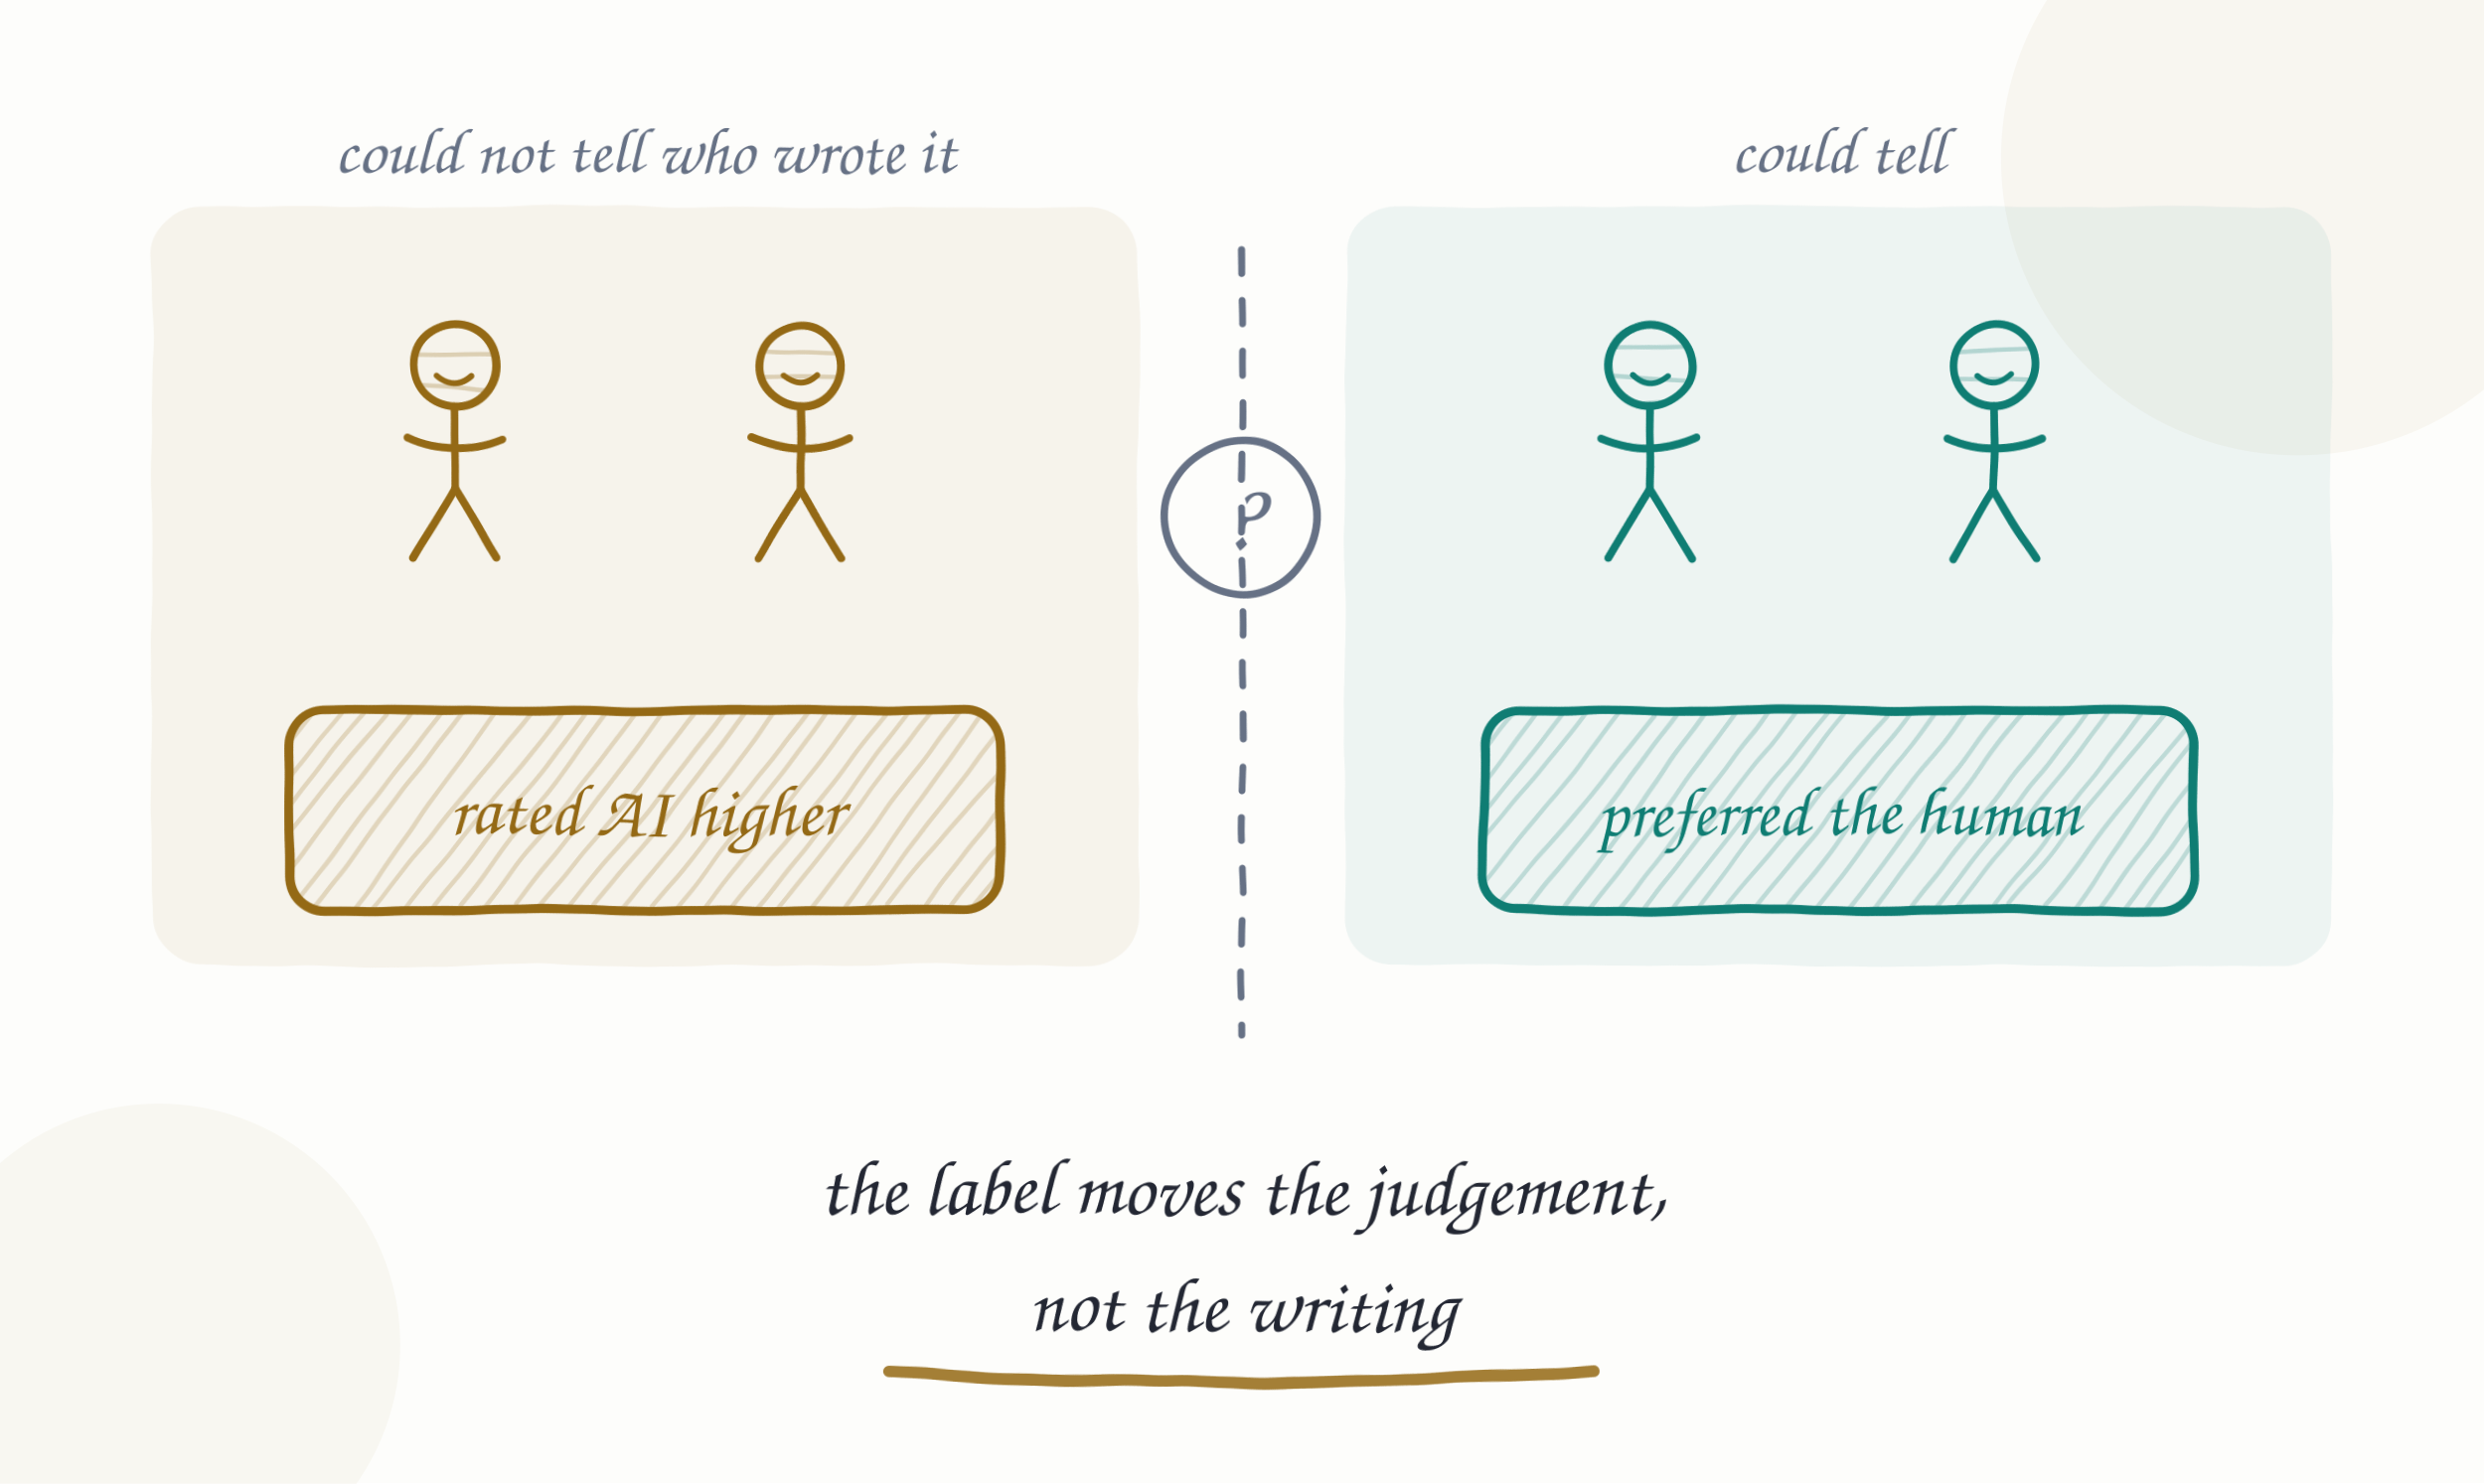
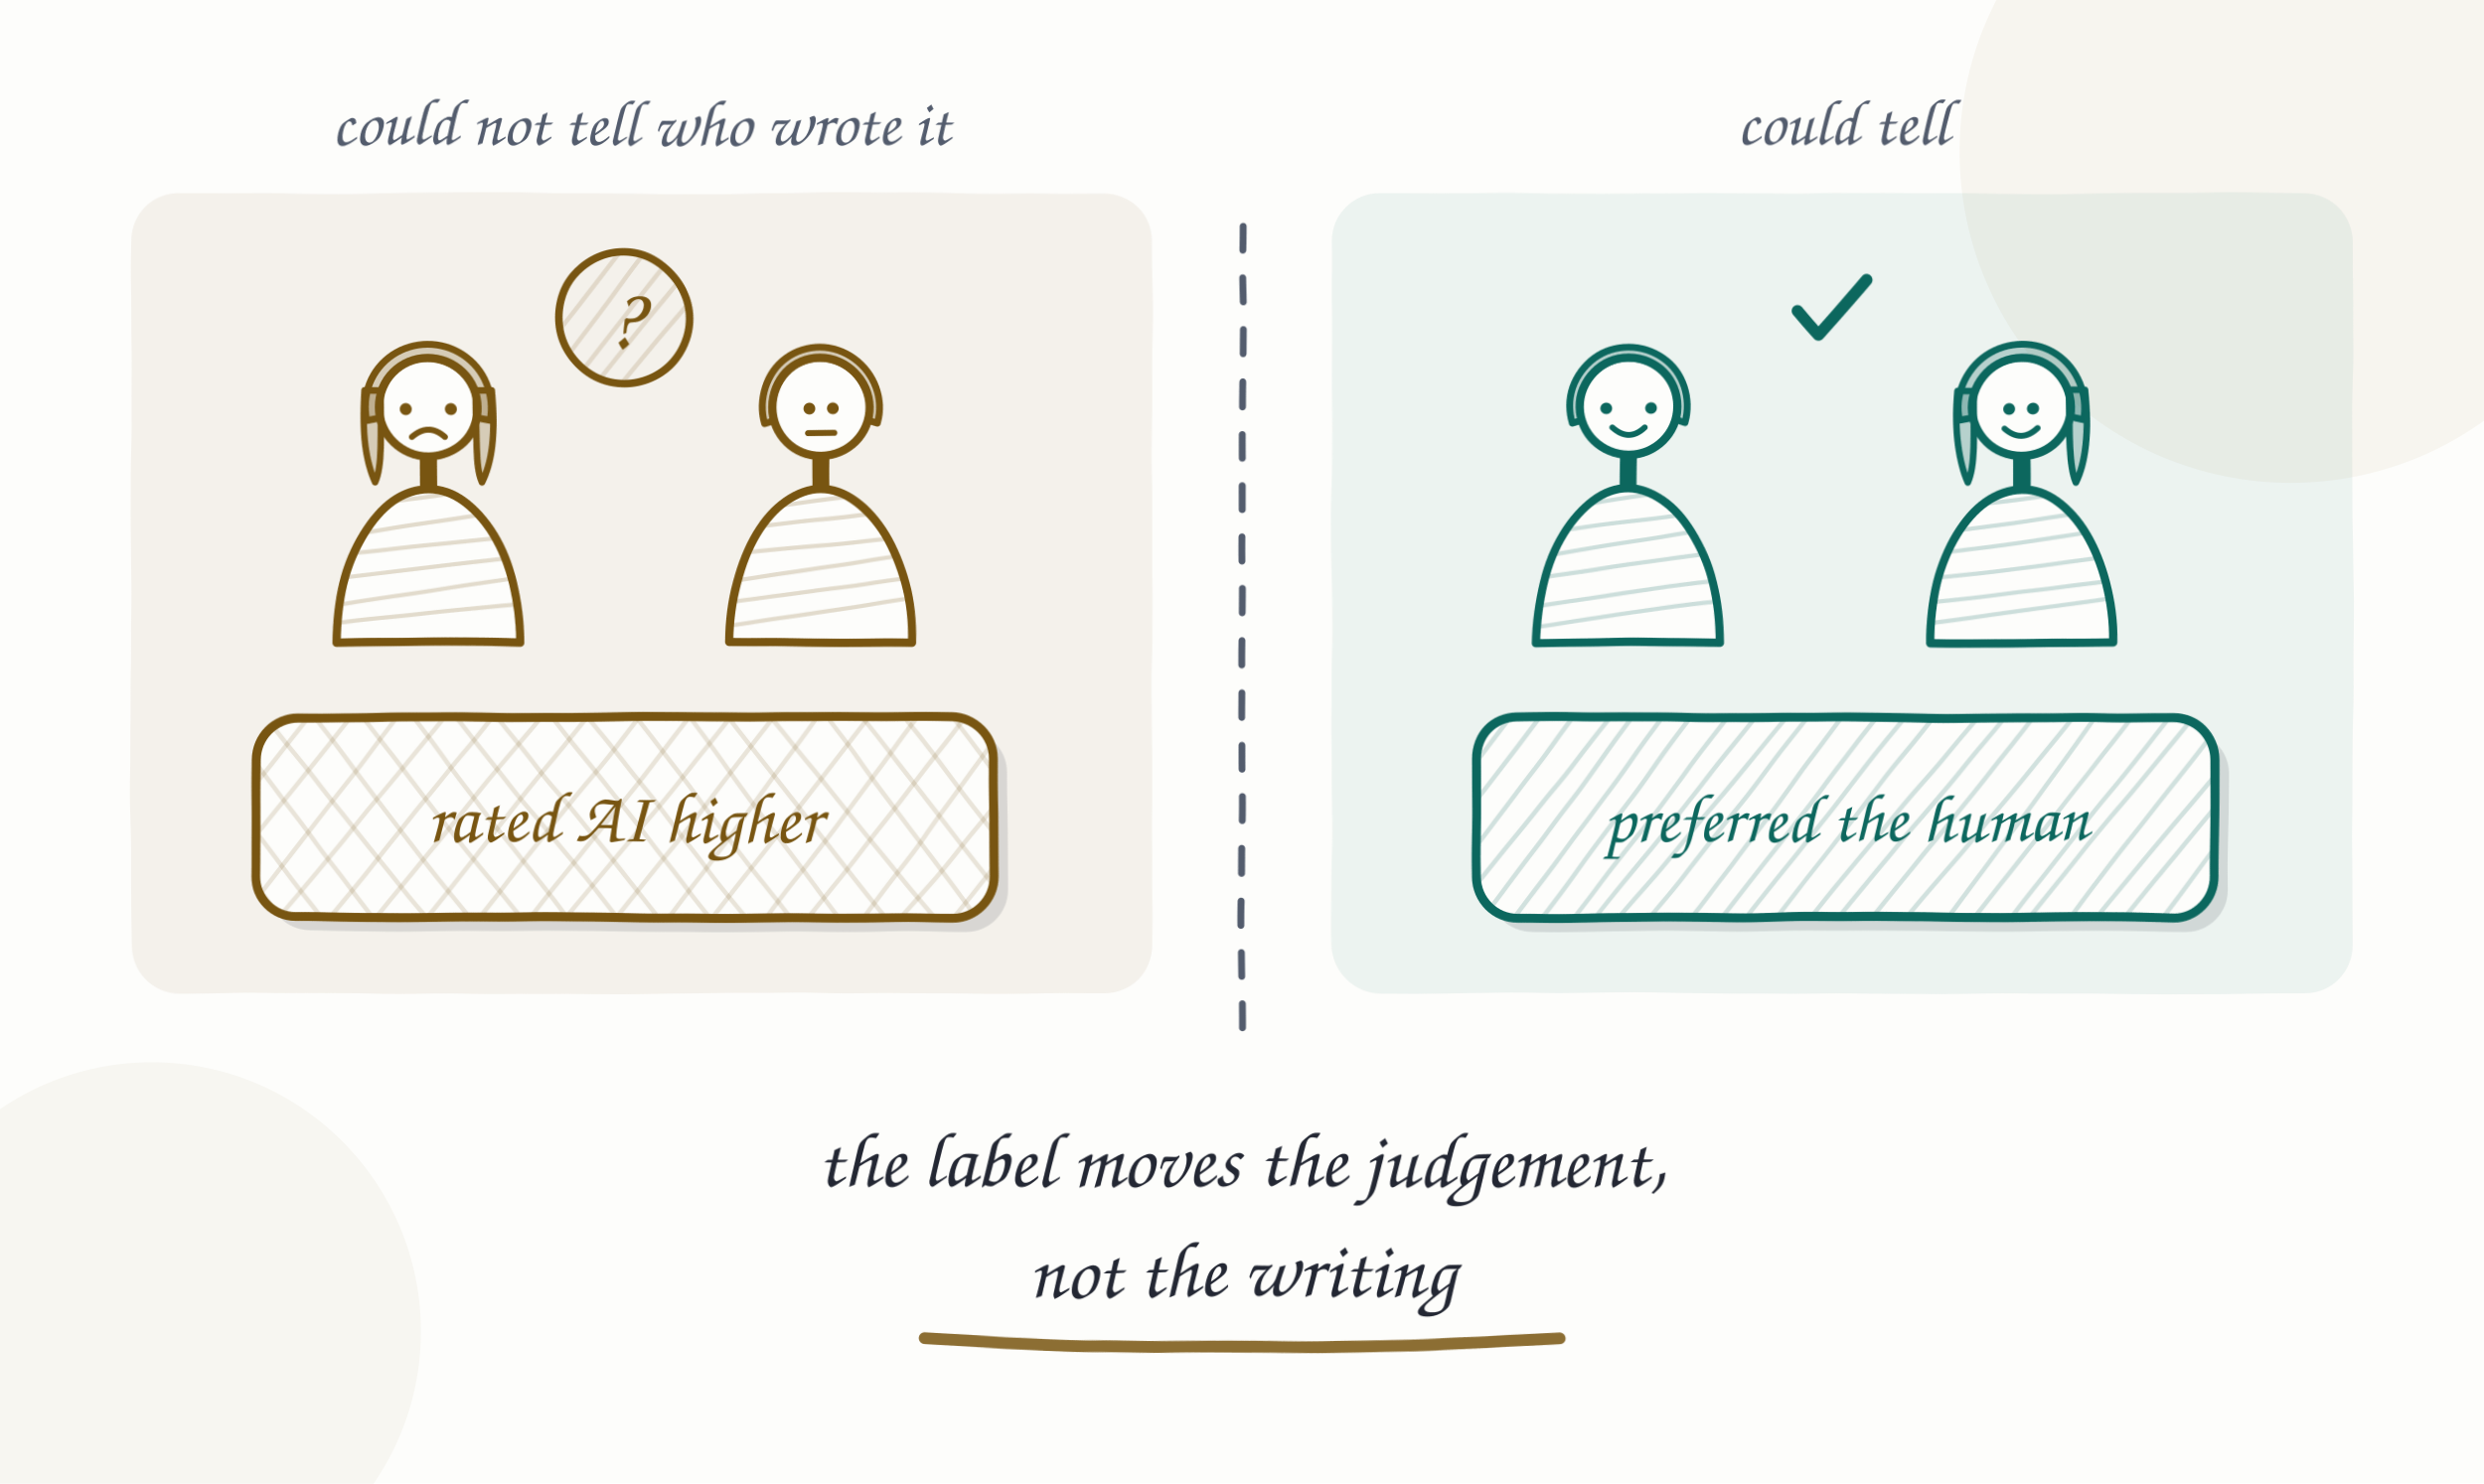
- <svg xmlns="http://www.w3.org/2000/svg" class="wb" viewBox="0 0 720 430" role="img" aria-label="Does knowing feedback came from AI change how students rate it?">
+ <svg xmlns="http://www.w3.org/2000/svg" class="wb" viewBox="0 0 720 430" role="img" aria-label="Students who could not tell who wrote the feedback rated the AI's higher; those who could tell preferred the human's.">
  <defs>
-     <filter id="r2" x="-10%" y="-10%" width="120%" height="120%">
-       <feTurbulence type="fractalNoise" baseFrequency="0.024" numOctaves="3" seed="2" result="n" />
-       <feDisplacementMap in="SourceGraphic" in2="n" scale="2.2" xChannelSelector="R" yChannelSelector="G" />
+     <filter id="rf108" x="-8%" y="-8%" width="116%" height="116%">
+       <feTurbulence type="fractalNoise" baseFrequency="0.018" numOctaves="3" seed="108" result="n" />
+       <feDisplacementMap in="SourceGraphic" in2="n" scale="1.4" xChannelSelector="R" yChannelSelector="G" />
    </filter>
-     <filter id="soft2" x="-20%" y="-20%" width="140%" height="140%">
-       <feGaussianBlur stdDeviation="5" />
-     </filter>
-     <marker id="ah2_667185" viewBox="0 0 12 12" refX="9" refY="6" markerWidth="6.5" markerHeight="6.5" orient="auto-start-reverse">
-       <path d="M1.5 1.5 L10 6 L1.5 10.5" fill="none" stroke="#667185" stroke-width="2" stroke-linecap="round" stroke-linejoin="round" />
-     </marker>
-     <marker id="ah2_232733" viewBox="0 0 12 12" refX="9" refY="6" markerWidth="6.5" markerHeight="6.5" orient="auto-start-reverse">
+     <marker id="ar108_232733" viewBox="0 0 12 12" refX="9" refY="6" markerWidth="6.5" markerHeight="6.5" orient="auto-start-reverse">
      <path d="M1.5 1.5 L10 6 L1.5 10.5" fill="none" stroke="#232733" stroke-width="2" stroke-linecap="round" stroke-linejoin="round" />
    </marker>
-     <marker id="ah2_2563b8" viewBox="0 0 12 12" refX="9" refY="6" markerWidth="6.5" markerHeight="6.5" orient="auto-start-reverse">
-       <path d="M1.5 1.5 L10 6 L1.5 10.5" fill="none" stroke="#2563b8" stroke-width="2" stroke-linecap="round" stroke-linejoin="round" />
-     </marker>
-     <marker id="ah2_6b4fbb" viewBox="0 0 12 12" refX="9" refY="6" markerWidth="6.5" markerHeight="6.5" orient="auto-start-reverse">
-       <path d="M1.5 1.5 L10 6 L1.5 10.5" fill="none" stroke="#6b4fbb" stroke-width="2" stroke-linecap="round" stroke-linejoin="round" />
-     </marker>
-     <marker id="ah2_1b8056" viewBox="0 0 12 12" refX="9" refY="6" markerWidth="6.5" markerHeight="6.5" orient="auto-start-reverse">
-       <path d="M1.5 1.5 L10 6 L1.5 10.5" fill="none" stroke="#1b8056" stroke-width="2" stroke-linecap="round" stroke-linejoin="round" />
-     </marker>
-     <marker id="ah2_0f7d73" viewBox="0 0 12 12" refX="9" refY="6" markerWidth="6.5" markerHeight="6.5" orient="auto-start-reverse">
-       <path d="M1.5 1.5 L10 6 L1.5 10.5" fill="none" stroke="#0f7d73" stroke-width="2" stroke-linecap="round" stroke-linejoin="round" />
-     </marker>
-     <marker id="ah2_c23b52" viewBox="0 0 12 12" refX="9" refY="6" markerWidth="6.5" markerHeight="6.5" orient="auto-start-reverse">
-       <path d="M1.5 1.5 L10 6 L1.5 10.5" fill="none" stroke="#c23b52" stroke-width="2" stroke-linecap="round" stroke-linejoin="round" />
-     </marker>
-     <marker id="ah2_946915" viewBox="0 0 12 12" refX="9" refY="6" markerWidth="6.5" markerHeight="6.5" orient="auto-start-reverse">
-       <path d="M1.5 1.5 L10 6 L1.5 10.5" fill="none" stroke="#946915" stroke-width="2" stroke-linecap="round" stroke-linejoin="round" />
+     <marker id="ar108_6349ae" viewBox="0 0 12 12" refX="9" refY="6" markerWidth="6.5" markerHeight="6.5" orient="auto-start-reverse">
+       <path d="M1.5 1.5 L10 6 L1.5 10.5" fill="none" stroke="#6349ae" stroke-width="2" stroke-linecap="round" stroke-linejoin="round" />
+     </marker>
+     <marker id="ar108_225aa8" viewBox="0 0 12 12" refX="9" refY="6" markerWidth="6.5" markerHeight="6.5" orient="auto-start-reverse">
+       <path d="M1.5 1.5 L10 6 L1.5 10.5" fill="none" stroke="#225aa8" stroke-width="2" stroke-linecap="round" stroke-linejoin="round" />
+     </marker>
+     <marker id="ar108_0c675e" viewBox="0 0 12 12" refX="9" refY="6" markerWidth="6.5" markerHeight="6.5" orient="auto-start-reverse">
+       <path d="M1.5 1.5 L10 6 L1.5 10.5" fill="none" stroke="#0c675e" stroke-width="2" stroke-linecap="round" stroke-linejoin="round" />
+     </marker>
+     <marker id="ar108_166846" viewBox="0 0 12 12" refX="9" refY="6" markerWidth="6.5" markerHeight="6.5" orient="auto-start-reverse">
+       <path d="M1.5 1.5 L10 6 L1.5 10.5" fill="none" stroke="#166846" stroke-width="2" stroke-linecap="round" stroke-linejoin="round" />
+     </marker>
+     <marker id="ar108_785511" viewBox="0 0 12 12" refX="9" refY="6" markerWidth="6.5" markerHeight="6.5" orient="auto-start-reverse">
+       <path d="M1.5 1.5 L10 6 L1.5 10.5" fill="none" stroke="#785511" stroke-width="2" stroke-linecap="round" stroke-linejoin="round" />
+     </marker>
+     <marker id="ar108_a43245" viewBox="0 0 12 12" refX="9" refY="6" markerWidth="6.5" markerHeight="6.5" orient="auto-start-reverse">
+       <path d="M1.5 1.5 L10 6 L1.5 10.5" fill="none" stroke="#a43245" stroke-width="2" stroke-linecap="round" stroke-linejoin="round" />
+     </marker>
+     <marker id="ar108_535c6d" viewBox="0 0 12 12" refX="9" refY="6" markerWidth="6.5" markerHeight="6.5" orient="auto-start-reverse">
+       <path d="M1.5 1.5 L10 6 L1.5 10.5" fill="none" stroke="#535c6d" stroke-width="2" stroke-linecap="round" stroke-linejoin="round" />
    </marker>
  </defs>
  <rect width="720" height="430" fill="#fdfdfb" />
-   <circle cx="666" cy="46" r="86" fill="#946915" fill-opacity="0.05" />
-   <circle cx="46" cy="390" r="70" fill="#946915" fill-opacity="0.04" />
-   <g filter="url(#r2)">
-     <rect x="44" y="60" width="286" height="220" rx="14" fill="#946915" fill-opacity="0.07" />
-     <rect x="390" y="60" width="286" height="220" rx="14" fill="#0f7d73" fill-opacity="0.07" />
-     <text x="187" y="50" text-anchor="middle" font-family="'Caveat','Bradley Hand',cursive" font-size="19" font-weight="600" fill="#667185">could not tell who wrote it</text>
-     <text x="533" y="50" text-anchor="middle" font-family="'Caveat','Bradley Hand',cursive" font-size="19" font-weight="600" fill="#667185">could tell</text>
-     <clipPath id="cc2_132_106">
-       <circle cx="132" cy="106" r="12.0" />
-     </clipPath>
-     <g clip-path="url(#cc2_132_106)" stroke="#946915" stroke-width="1.3" stroke-opacity="0.26" stroke-linecap="round">
-       <path d="M132.5 94.0 L132.5 94.6" fill="none" />
-       <path d="M121.1 103.0 L144.3 102.7" fill="none" />
-       <path d="M120.5 111.7 L141.6 112.9" fill="none" />
-     </g>
-     <circle cx="132" cy="106" r="12.0" fill="none" stroke="#946915" stroke-width="2.3" />
-     <path d="M132 118.0 L132 142.0" fill="none" stroke="#946915" stroke-width="2.3" stroke-linecap="round" stroke-linejoin="round" />
-     <path d="M118.0 127.0 Q132 133.0 146.0 127.0" fill="none" stroke="#946915" stroke-width="2.3" stroke-linecap="round" stroke-linejoin="round" />
-     <path d="M132 142.0 L120.0 162.0" fill="none" stroke="#946915" stroke-width="2.3" stroke-linecap="round" stroke-linejoin="round" />
-     <path d="M132 142.0 L144.0 162.0" fill="none" stroke="#946915" stroke-width="2.3" stroke-linecap="round" stroke-linejoin="round" />
-     <path d="M127.0 109.0 q5.0 4.5 10.0 0" fill="none" stroke="#946915" stroke-width="1.7" stroke-linecap="round" stroke-linejoin="round" />
-     <clipPath id="cc3_232_106">
-       <circle cx="232" cy="106" r="12.0" />
-     </clipPath>
-     <g clip-path="url(#cc3_232_106)" stroke="#946915" stroke-width="1.3" stroke-opacity="0.26" stroke-linecap="round">
-       <path d="M233.3 94.0 L233.3 94.2" fill="none" />
-       <path d="M220.3 101.7 L242.7 102.4" fill="none" />
-       <path d="M220.2 109.3 L243.3 109.5" fill="none" />
-     </g>
-     <circle cx="232" cy="106" r="12.0" fill="none" stroke="#946915" stroke-width="2.3" />
-     <path d="M232 118.0 L232 142.0" fill="none" stroke="#946915" stroke-width="2.3" stroke-linecap="round" stroke-linejoin="round" />
-     <path d="M218.0 127.0 Q232 133.0 246.0 127.0" fill="none" stroke="#946915" stroke-width="2.3" stroke-linecap="round" stroke-linejoin="round" />
-     <path d="M232 142.0 L220.0 162.0" fill="none" stroke="#946915" stroke-width="2.3" stroke-linecap="round" stroke-linejoin="round" />
-     <path d="M232 142.0 L244.0 162.0" fill="none" stroke="#946915" stroke-width="2.3" stroke-linecap="round" stroke-linejoin="round" />
-     <path d="M227.0 109.0 q5.0 4.5 10.0 0" fill="none" stroke="#946915" stroke-width="1.7" stroke-linecap="round" stroke-linejoin="round" />
-     <clipPath id="cc4_478_106">
-       <circle cx="478" cy="106" r="12.0" />
-     </clipPath>
-     <g clip-path="url(#cc4_478_106)" stroke="#0f7d73" stroke-width="1.3" stroke-opacity="0.26" stroke-linecap="round">
-       <path d="M479.1 94.0 L479.1 94.8" fill="none" />
-       <path d="M466.3 101.0 L488.1 100.3" fill="none" />
-       <path d="M466.9 109.4 L489.9 110.4" fill="none" />
-       <path d="M474.8 117.3 L482.8 116.7" fill="none" />
-     </g>
-     <circle cx="478" cy="106" r="12.0" fill="none" stroke="#0f7d73" stroke-width="2.3" />
-     <path d="M478 118.0 L478 142.0" fill="none" stroke="#0f7d73" stroke-width="2.3" stroke-linecap="round" stroke-linejoin="round" />
-     <path d="M464.0 127.0 Q478 133.0 492.0 127.0" fill="none" stroke="#0f7d73" stroke-width="2.3" stroke-linecap="round" stroke-linejoin="round" />
-     <path d="M478 142.0 L466.0 162.0" fill="none" stroke="#0f7d73" stroke-width="2.3" stroke-linecap="round" stroke-linejoin="round" />
-     <path d="M478 142.0 L490.0 162.0" fill="none" stroke="#0f7d73" stroke-width="2.3" stroke-linecap="round" stroke-linejoin="round" />
-     <path d="M473.0 109.0 q5.0 4.5 10.0 0" fill="none" stroke="#0f7d73" stroke-width="1.7" stroke-linecap="round" stroke-linejoin="round" />
-     <clipPath id="cc5_578_106">
-       <circle cx="578" cy="106" r="12.0" />
-     </clipPath>
-     <g clip-path="url(#cc5_578_106)" stroke="#0f7d73" stroke-width="1.3" stroke-opacity="0.26" stroke-linecap="round">
-       <path d="M576.7 94.0 L576.7 94.6" fill="none" />
-       <path d="M567.8 101.8 L590.3 101.5" fill="none" />
-       <path d="M565.8 109.7 L588.7 110.7" fill="none" />
-     </g>
-     <circle cx="578" cy="106" r="12.0" fill="none" stroke="#0f7d73" stroke-width="2.3" />
-     <path d="M578 118.0 L578 142.0" fill="none" stroke="#0f7d73" stroke-width="2.3" stroke-linecap="round" stroke-linejoin="round" />
-     <path d="M564.0 127.0 Q578 133.0 592.0 127.0" fill="none" stroke="#0f7d73" stroke-width="2.3" stroke-linecap="round" stroke-linejoin="round" />
-     <path d="M578 142.0 L566.0 162.0" fill="none" stroke="#0f7d73" stroke-width="2.3" stroke-linecap="round" stroke-linejoin="round" />
-     <path d="M578 142.0 L590.0 162.0" fill="none" stroke="#0f7d73" stroke-width="2.3" stroke-linecap="round" stroke-linejoin="round" />
-     <path d="M573.0 109.0 q5.0 4.5 10.0 0" fill="none" stroke="#0f7d73" stroke-width="1.7" stroke-linecap="round" stroke-linejoin="round" />
-     <clipPath id="c2_84_206">
-       <rect x="84" y="206" width="206" height="58" rx="10" />
-     </clipPath>
-     <g clip-path="url(#c2_84_206)" stroke="#946915" stroke-width="1.3" stroke-opacity="0.22" stroke-linecap="round">
-       <path d="M38.4 262.6 L85.5 205.1" fill="none" />
-       <path d="M45.8 264.7 L90.7 207.1" fill="none" />
-       <path d="M54.8 262.5 L99.2 207.1" fill="none" />
-       <path d="M60.0 264.3 L107.4 204.6" fill="none" />
-       <path d="M66.6 262.8 L112.0 207.4" fill="none" />
-       <path d="M75.1 263.7 L120.5 205.2" fill="none" />
-       <path d="M82.9 265.2 L129.4 204.8" fill="none" />
-       <path d="M90.9 263.0 L135.4 204.7" fill="none" />
-       <path d="M101.1 265.4 L144.6 205.0" fill="none" />
-       <path d="M107.5 263.3 L153.8 207.0" fill="none" />
-       <path d="M117.8 263.1 L163.4 206.3" fill="none" />
-       <path d="M125.5 263.6 L170.3 206.4" fill="none" />
-       <path d="M133.8 262.5 L176.8 205.2" fill="none" />
-       <path d="M138.5 265.6 L185.2 205.8" fill="none" />
-       <path d="M149.5 262.4 L192.2 206.7" fill="none" />
-       <path d="M155.1 264.6 L202.2 206.2" fill="none" />
-       <path d="M163.4 265.0 L210.0 206.7" fill="none" />
-       <path d="M171.5 263.7 L216.4 205.9" fill="none" />
-       <path d="M180.1 264.4 L225.3 205.0" fill="none" />
-       <path d="M189.3 262.5 L234.9 205.3" fill="none" />
-       <path d="M195.5 264.4 L239.7 206.0" fill="none" />
-       <path d="M203.5 264.3 L249.8 204.6" fill="none" />
-       <path d="M211.3 264.5 L257.3 206.6" fill="none" />
-       <path d="M219.1 264.4 L264.6 205.2" fill="none" />
-       <path d="M225.2 263.9 L271.5 204.8" fill="none" />
-       <path d="M235.1 263.5 L279.3 205.6" fill="none" />
-       <path d="M243.5 265.1 L286.7 204.6" fill="none" />
-       <path d="M249.7 265.0 L295.3 204.7" fill="none" />
-       <path d="M257.1 262.4 L303.7 207.3" fill="none" />
-       <path d="M267.0 265.1 L311.4 204.8" fill="none" />
-       <path d="M275.5 263.7 L319.3 205.2" fill="none" />
-       <path d="M282.4 263.2 L327.8 205.4" fill="none" />
-       <path d="M291.5 264.4 L336.0 204.9" fill="none" />
-       <path d="M298.9 265.5 L342.6 205.0" fill="none" />
-       <path d="M307.9 262.7 L352.1 206.5" fill="none" />
-       <path d="M316.1 265.4 L362.8 205.5" fill="none" />
-       <path d="M326.4 263.7 L369.9 204.4" fill="none" />
-       <path d="M331.8 264.2 L377.4 204.8" fill="none" />
-     </g>
-     <rect x="84" y="206" width="206" height="58" rx="10" fill="none" stroke="#946915" stroke-width="2.6" />
-     <text x="187" y="242" text-anchor="middle" font-family="'Caveat','Bradley Hand',cursive" font-size="21" font-weight="600" fill="#946915">rated AI higher</text>
-     <clipPath id="c3_430_206">
-       <rect x="430" y="206" width="206" height="58" rx="10" />
-     </clipPath>
-     <g clip-path="url(#c3_430_206)" stroke="#0f7d73" stroke-width="1.3" stroke-opacity="0.22" stroke-linecap="round">
-       <path d="M384.5 265.2 L430.7 206.4" fill="none" />
-       <path d="M392.6 262.4 L438.0 206.9" fill="none" />
-       <path d="M402.9 262.5 L446.6 204.6" fill="none" />
-       <path d="M407.4 264.1 L454.6 204.6" fill="none" />
-       <path d="M414.1 262.6 L461.5 204.7" fill="none" />
-       <path d="M425.9 262.4 L469.8 206.5" fill="none" />
-       <path d="M434.2 263.7 L480.1 207.5" fill="none" />
-       <path d="M442.5 264.6 L487.2 206.2" fill="none" />
-       <path d="M452.4 264.6 L495.7 204.8" fill="none" />
-       <path d="M460.1 264.2 L504.0 205.6" fill="none" />
-       <path d="M469.8 262.7 L512.6 206.1" fill="none" />
-       <path d="M475.7 263.7 L521.4 205.3" fill="none" />
-       <path d="M483.6 264.4 L531.2 205.0" fill="none" />
-       <path d="M492.6 263.0 L536.3 204.5" fill="none" />
-       <path d="M500.2 263.4 L547.1 207.4" fill="none" />
-       <path d="M507.8 265.4 L555.1 205.4" fill="none" />
-       <path d="M517.5 264.3 L563.2 204.4" fill="none" />
-       <path d="M524.9 265.5 L570.5 206.4" fill="none" />
-       <path d="M534.5 265.2 L579.6 207.3" fill="none" />
-       <path d="M543.1 263.7 L587.7 204.5" fill="none" />
-       <path d="M552.6 264.5 L597.5 207.0" fill="none" />
-       <path d="M559.1 265.4 L605.7 205.7" fill="none" />
-       <path d="M566.2 263.9 L612.6 205.0" fill="none" />
-       <path d="M578.0 262.9 L622.5 204.8" fill="none" />
-       <path d="M582.3 262.4 L628.6 205.7" fill="none" />
-       <path d="M592.9 262.5 L637.0 207.1" fill="none" />
-       <path d="M600.4 264.8 L642.9 204.5" fill="none" />
-       <path d="M608.3 263.4 L651.3 206.6" fill="none" />
-       <path d="M615.5 263.4 L659.7 207.5" fill="none" />
-       <path d="M621.0 264.1 L666.0 204.8" fill="none" />
-       <path d="M631.7 265.0 L675.2 207.3" fill="none" />
-       <path d="M635.9 264.0 L682.9 206.7" fill="none" />
-       <path d="M647.7 262.5 L692.1 205.6" fill="none" />
-       <path d="M653.9 265.1 L699.2 207.5" fill="none" />
-       <path d="M663.4 264.0 L705.9 205.6" fill="none" />
-       <path d="M670.5 265.2 L715.0 205.9" fill="none" />
-       <path d="M678.9 264.7 L722.3 204.9" fill="none" />
-     </g>
-     <rect x="430" y="206" width="206" height="58" rx="10" fill="none" stroke="#0f7d73" stroke-width="2.6" />
-     <text x="533" y="242" text-anchor="middle" font-family="'Caveat','Bradley Hand',cursive" font-size="20" font-weight="600" fill="#0f7d73">preferred the human</text>
-     <path d="M360 72 L360 300" fill="none" stroke="#667185" stroke-width="2.0" stroke-linecap="round" stroke-linejoin="round" stroke-dasharray="7 8" />
-     <circle cx="360" cy="150" r="22" fill="none" stroke="#667185" stroke-width="2.2" />
-     <text x="360" y="159" text-anchor="middle" font-family="'Caveat','Bradley Hand',cursive" font-size="28" font-weight="600" fill="#667185">?</text>
-     <text x="360" y="352" text-anchor="middle" font-family="'Caveat','Bradley Hand',cursive" font-size="23" font-weight="600" fill="#232733">the label moves the judgement,</text>
-     <text x="360" y="386" text-anchor="middle" font-family="'Caveat','Bradley Hand',cursive" font-size="23" font-weight="600" fill="#232733">not the writing</text>
-     <path d="M258 398 q102 5.5 204 0" fill="none" stroke="#946915" stroke-width="3.4" stroke-linecap="round" stroke-linejoin="round" stroke-opacity="0.85" />
+   <circle cx="664" cy="44" r="96" fill="#785511" fill-opacity="0.05" />
+   <circle cx="44" cy="386" r="78" fill="#785511" fill-opacity="0.04" />
+   <g filter="url(#rf108)">
+     <path d="M360 66 L360 300" fill="none" stroke="#535c6d" stroke-width="2.0" stroke-linecap="round" stroke-linejoin="round" stroke-dasharray="7 8" />
+     <text x="186" y="42" text-anchor="middle" font-family="'Caveat','Bradley Hand',cursive" font-size="19" font-weight="600" fill="#535c6d">could not tell who wrote it</text>
+     <text x="534" y="42" text-anchor="middle" font-family="'Caveat','Bradley Hand',cursive" font-size="19" font-weight="600" fill="#535c6d">could tell</text>
+     <rect x="38" y="56" width="296" height="232" rx="14" fill="#785511" fill-opacity="0.07" />
+     <rect x="386" y="56" width="296" height="232" rx="14" fill="#0c675e" fill-opacity="0.07" />
+     <path d="M124.0 125.6 L124.0 147.4" fill="none" stroke="#785511" stroke-width="4.94" stroke-linecap="round" stroke-linejoin="round" />
+     <clipPath id="tor108_108_124_118">
+       <path d="M97.4 186.4 C97.4 161.7 109.8 141.8 124.0 141.8 C138.2 141.8 150.6 161.7 150.6 186.4 Z" />
+     </clipPath>
+     <path d="M97.4 186.4 C97.4 161.7 109.8 141.8 124.0 141.8 C138.2 141.8 150.6 161.7 150.6 186.4 Z" fill="#fdfdfb" />
+     <g clip-path="url(#tor108_108_124_118)" stroke="#785511" stroke-width="1.2" stroke-opacity=".2" stroke-linecap="round">
+       <path d="M95 141 L153 133" fill="none" />
+       <path d="M95 148 L153 140" fill="none" />
+       <path d="M95 156 L153 147" fill="none" />
+       <path d="M95 161 L153 155" fill="none" />
+       <path d="M95 168 L153 161" fill="none" />
+       <path d="M95 176 L153 167" fill="none" />
+       <path d="M95 181 L153 175" fill="none" />
+     </g>
+     <path d="M97.4 186.4 C97.4 161.7 109.8 141.8 124.0 141.8 C138.2 141.8 150.6 161.7 150.6 186.4 Z" fill="none" stroke="#785511" stroke-width="2.4" stroke-linejoin="round" />
+     <circle cx="124" cy="118" r="14.2" fill="#fdfdfb" stroke="#785511" stroke-width="2.4" />
+     <path d="M106.2 121.8 A18.2 18.2 0 1 1 141.8 121.8 L137.9 121.0 A14.2 14.2 0 1 0 110.1 121.0 Z" fill="#785511" fill-opacity=".24" stroke="#785511" stroke-width="2.0" stroke-linejoin="round" />
+     <path d="M105.6 113.2 C104.6 125.6 106.0 134.2 108.6 139.8 C110.7 135.1 110.3 126.5 110.3 113.2 Z" fill="#785511" fill-opacity=".24" stroke="#785511" stroke-width="1.9" stroke-linejoin="round" />
+     <path d="M142.4 113.2 C143.4 125.6 142.1 134.2 139.4 139.8 C137.3 135.1 137.7 126.5 137.7 113.2 Z" fill="#785511" fill-opacity=".24" stroke="#785511" stroke-width="1.9" stroke-linejoin="round" />
+     <circle cx="117.5" cy="118.5" r="1.71" fill="#785511" />
+     <circle cx="130.5" cy="118.5" r="1.71" fill="#785511" />
+     <path d="M119.2 126.5 q4.8 -4.2 9.5 0" fill="none" stroke="#785511" stroke-width="1.71" stroke-linecap="round" stroke-linejoin="round" />
+     <path d="M238.0 125.6 L238.0 147.4" fill="none" stroke="#785511" stroke-width="4.94" stroke-linecap="round" stroke-linejoin="round" />
+     <clipPath id="tor108_109_238_118">
+       <path d="M211.4 186.4 C211.4 161.7 223.8 141.8 238.0 141.8 C252.2 141.8 264.6 161.7 264.6 186.4 Z" />
+     </clipPath>
+     <path d="M211.4 186.4 C211.4 161.7 223.8 141.8 238.0 141.8 C252.2 141.8 264.6 161.7 264.6 186.4 Z" fill="#fdfdfb" />
+     <g clip-path="url(#tor108_109_238_118)" stroke="#785511" stroke-width="1.2" stroke-opacity=".2" stroke-linecap="round">
+       <path d="M209 142 L267 134" fill="none" />
+       <path d="M209 149 L267 141" fill="none" />
+       <path d="M209 154 L267 147" fill="none" />
+       <path d="M209 161 L267 155" fill="none" />
+       <path d="M209 169 L267 160" fill="none" />
+       <path d="M209 175 L267 167" fill="none" />
+       <path d="M209 182 L267 173" fill="none" />
+     </g>
+     <path d="M211.4 186.4 C211.4 161.7 223.8 141.8 238.0 141.8 C252.2 141.8 264.6 161.7 264.6 186.4 Z" fill="none" stroke="#785511" stroke-width="2.4" stroke-linejoin="round" />
+     <circle cx="238" cy="118" r="14.2" fill="#fdfdfb" stroke="#785511" stroke-width="2.4" />
+     <path d="M221.6 122.7 A17.1 17.1 0 1 1 254.4 122.7 L251.7 121.9 A14.2 14.2 0 1 0 224.3 121.9 Z" fill="#785511" fill-opacity=".24" stroke="#785511" stroke-width="2.0" stroke-linejoin="round" />
+     <circle cx="234.6" cy="118.5" r="1.71" fill="#785511" />
+     <circle cx="241.4" cy="118.5" r="1.71" fill="#785511" />
+     <path d="M234.2 125.6 h7.6" fill="none" stroke="#785511" stroke-width="1.71" stroke-linecap="round" stroke-linejoin="round" />
+     <clipPath id="hc108_110_181_92">
+       <circle cx="181" cy="92" r="19" />
+     </clipPath>
+     <g clip-path="url(#hc108_110_181_92)" stroke="#785511" stroke-width="1.3" stroke-opacity="0.16" stroke-linecap="round">
+       <path d="M133 112 L162 72" fill="none" />
+       <path d="M140 110 L172 74" fill="none" />
+       <path d="M151 110 L180 73" fill="none" />
+       <path d="M158 112 L188 72" fill="none" />
+       <path d="M166 111 L196 73" fill="none" />
+       <path d="M172 112 L203 74" fill="none" />
+       <path d="M181 110 L212 73" fill="none" />
+       <path d="M191 110 L221 73" fill="none" />
+       <path d="M198 110 L229 73" fill="none" />
+       <path d="M206 110 L236 72" fill="none" />
+       <path d="M212 112 L242 73" fill="none" />
+       <path d="M222 112 L251 72" fill="none" />
+     </g>
+     <circle cx="181" cy="92" r="19" fill="none" stroke="#785511" stroke-width="2.2" />
+     <text x="181" y="101" text-anchor="middle" font-family="'Caveat','Bradley Hand',cursive" font-size="26" font-weight="600" fill="#785511">?</text>
+     <path d="M472.0 125.6 L472.0 147.4" fill="none" stroke="#0c675e" stroke-width="4.94" stroke-linecap="round" stroke-linejoin="round" />
+     <clipPath id="tor108_111_472_118">
+       <path d="M445.4 186.4 C445.4 161.7 457.8 141.8 472.0 141.8 C486.2 141.8 498.6 161.7 498.6 186.4 Z" />
+     </clipPath>
+     <path d="M445.4 186.4 C445.4 161.7 457.8 141.8 472.0 141.8 C486.2 141.8 498.6 161.7 498.6 186.4 Z" fill="#fdfdfb" />
+     <g clip-path="url(#tor108_111_472_118)" stroke="#0c675e" stroke-width="1.2" stroke-opacity=".2" stroke-linecap="round">
+       <path d="M443 141 L501 133" fill="none" />
+       <path d="M443 149 L501 140" fill="none" />
+       <path d="M443 155 L501 148" fill="none" />
+       <path d="M443 162 L501 153" fill="none" />
+       <path d="M443 168 L501 160" fill="none" />
+       <path d="M443 176 L501 168" fill="none" />
+       <path d="M443 182 L501 174" fill="none" />
+     </g>
+     <path d="M445.4 186.4 C445.4 161.7 457.8 141.8 472.0 141.8 C486.2 141.8 498.6 161.7 498.6 186.4 Z" fill="none" stroke="#0c675e" stroke-width="2.4" stroke-linejoin="round" />
+     <circle cx="472" cy="118" r="14.2" fill="#fdfdfb" stroke="#0c675e" stroke-width="2.4" />
+     <path d="M455.6 122.7 A17.1 17.1 0 1 1 488.4 122.7 L485.7 121.9 A14.2 14.2 0 1 0 458.3 121.9 Z" fill="#0c675e" fill-opacity=".24" stroke="#0c675e" stroke-width="2.0" stroke-linejoin="round" />
+     <circle cx="465.5" cy="118.5" r="1.71" fill="#0c675e" />
+     <circle cx="478.5" cy="118.5" r="1.71" fill="#0c675e" />
+     <path d="M467.2 124.2 q4.8 4.4 9.5 0" fill="none" stroke="#0c675e" stroke-width="1.71" stroke-linecap="round" stroke-linejoin="round" />
+     <path d="M586.0 125.6 L586.0 147.4" fill="none" stroke="#0c675e" stroke-width="4.94" stroke-linecap="round" stroke-linejoin="round" />
+     <clipPath id="tor108_112_586_118">
+       <path d="M559.4 186.4 C559.4 161.7 571.8 141.8 586.0 141.8 C600.2 141.8 612.6 161.7 612.6 186.4 Z" />
+     </clipPath>
+     <path d="M559.4 186.4 C559.4 161.7 571.8 141.8 586.0 141.8 C600.2 141.8 612.6 161.7 612.6 186.4 Z" fill="#fdfdfb" />
+     <g clip-path="url(#tor108_112_586_118)" stroke="#0c675e" stroke-width="1.2" stroke-opacity=".2" stroke-linecap="round">
+       <path d="M557 141 L615 134" fill="none" />
+       <path d="M557 148 L615 141" fill="none" />
+       <path d="M557 155 L615 147" fill="none" />
+       <path d="M557 161 L615 153" fill="none" />
+       <path d="M557 168 L615 161" fill="none" />
+       <path d="M557 175 L615 168" fill="none" />
+       <path d="M557 181 L615 173" fill="none" />
+     </g>
+     <path d="M559.4 186.4 C559.4 161.7 571.8 141.8 586.0 141.8 C600.2 141.8 612.6 161.7 612.6 186.4 Z" fill="none" stroke="#0c675e" stroke-width="2.4" stroke-linejoin="round" />
+     <circle cx="586" cy="118" r="14.2" fill="#fdfdfb" stroke="#0c675e" stroke-width="2.4" />
+     <path d="M568.2 121.8 A18.2 18.2 0 1 1 603.8 121.8 L599.9 121.0 A14.2 14.2 0 1 0 572.1 121.0 Z" fill="#0c675e" fill-opacity=".24" stroke="#0c675e" stroke-width="2.0" stroke-linejoin="round" />
+     <path d="M567.6 113.2 C566.6 125.6 568.0 134.2 570.6 139.8 C572.7 135.1 572.3 126.5 572.3 113.2 Z" fill="#0c675e" fill-opacity=".24" stroke="#0c675e" stroke-width="1.9" stroke-linejoin="round" />
+     <path d="M604.4 113.2 C605.4 125.6 604.0 134.2 601.4 139.8 C599.3 135.1 599.7 126.5 599.7 113.2 Z" fill="#0c675e" fill-opacity=".24" stroke="#0c675e" stroke-width="1.9" stroke-linejoin="round" />
+     <circle cx="582.6" cy="118.5" r="1.71" fill="#0c675e" />
+     <circle cx="589.4" cy="118.5" r="1.71" fill="#0c675e" />
+     <path d="M581.2 124.2 q4.8 4.4 9.5 0" fill="none" stroke="#0c675e" stroke-width="1.71" stroke-linecap="round" stroke-linejoin="round" />
+     <path d="M521 90 l6 7 l14 -16" fill="none" stroke="#0c675e" stroke-width="3.4" stroke-linecap="round" stroke-linejoin="round" />
+     <rect x="78" y="212" width="214" height="58" rx="12" fill="#232733" fill-opacity="0.13" />
+     <rect x="74" y="208" width="214" height="58" rx="12" fill="#fdfdfb" />
+     <clipPath id="h108_108_74_208">
+       <rect x="74" y="208" width="214" height="58" rx="12" />
+     </clipPath>
+     <g clip-path="url(#h108_108_74_208)" stroke="#785511" stroke-width="1.3" stroke-opacity="0.148" stroke-linecap="round">
+       <path d="M28 265 L74 208" fill="none" />
+       <path d="M44 265 L88 209" fill="none" />
+       <path d="M55 266 L102 207" fill="none" />
+       <path d="M71 265 L115 208" fill="none" />
+       <path d="M82 265 L129 208" fill="none" />
+       <path d="M96 266 L142 209" fill="none" />
+       <path d="M110 265 L156 209" fill="none" />
+       <path d="M124 266 L170 208" fill="none" />
+       <path d="M139 266 L186 207" fill="none" />
+       <path d="M153 267 L199 209" fill="none" />
+       <path d="M165 265 L211 209" fill="none" />
+       <path d="M178 267 L225 207" fill="none" />
+       <path d="M193 267 L237 208" fill="none" />
+       <path d="M207 265 L253 207" fill="none" />
+       <path d="M222 266 L267 207" fill="none" />
+       <path d="M235 265 L280 208" fill="none" />
+       <path d="M251 265 L294 207" fill="none" />
+       <path d="M261 266 L309 209" fill="none" />
+       <path d="M276 266 L323 208" fill="none" />
+       <path d="M290 266 L337 207" fill="none" />
+       <path d="M305 267 L349 209" fill="none" />
+       <path d="M319 265 L363 208" fill="none" />
+       <path d="M332 267 L378 209" fill="none" />
+       <path d="M29 267 L-17 209" fill="none" />
+       <path d="M42 267 L-3 207" fill="none" />
+       <path d="M57 266 L12 207" fill="none" />
+       <path d="M69 265 L24 208" fill="none" />
+       <path d="M82 267 L37 207" fill="none" />
+       <path d="M94 267 L49 209" fill="none" />
+       <path d="M109 267 L64 208" fill="none" />
+       <path d="M123 265 L76 207" fill="none" />
+       <path d="M136 266 L91 208" fill="none" />
+       <path d="M150 265 L105 208" fill="none" />
+       <path d="M165 267 L119 207" fill="none" />
+       <path d="M179 266 L133 209" fill="none" />
+       <path d="M191 266 L145 209" fill="none" />
+       <path d="M205 265 L160 208" fill="none" />
+       <path d="M217 267 L171 209" fill="none" />
+       <path d="M230 267 L184 208" fill="none" />
+       <path d="M244 267 L199 207" fill="none" />
+       <path d="M256 265 L211 208" fill="none" />
+       <path d="M270 265 L224 209" fill="none" />
+       <path d="M283 266 L239 207" fill="none" />
+       <path d="M296 267 L250 208" fill="none" />
+       <path d="M307 266 L263 209" fill="none" />
+       <path d="M320 266 L277 209" fill="none" />
+     </g>
+     <rect x="74" y="208" width="214" height="58" rx="12" fill="none" stroke="#785511" stroke-width="2.6" />
+     <text x="181" y="244" text-anchor="middle" font-family="'Caveat','Bradley Hand',cursive" font-size="21" font-weight="600" fill="#785511">rated AI higher</text>
+     <rect x="432" y="212" width="214" height="58" rx="12" fill="#232733" fill-opacity="0.13" />
+     <rect x="428" y="208" width="214" height="58" rx="12" fill="#fdfdfb" />
+     <clipPath id="h108_109_428_208">
+       <rect x="428" y="208" width="214" height="58" rx="12" />
+     </clipPath>
+     <g clip-path="url(#h108_109_428_208)" stroke="#0c675e" stroke-width="1.3" stroke-opacity="0.18" stroke-linecap="round">
+       <path d="M382 266 L429 209" fill="none" />
+       <path d="M392 266 L439 207" fill="none" />
+       <path d="M400 267 L446 209" fill="none" />
+       <path d="M412 266 L457 207" fill="none" />
+       <path d="M420 266 L467 208" fill="none" />
+       <path d="M429 267 L474 207" fill="none" />
+       <path d="M438 267 L482 208" fill="none" />
+       <path d="M446 267 L490 208" fill="none" />
+       <path d="M456 266 L500 209" fill="none" />
+       <path d="M463 265 L508 209" fill="none" />
+       <path d="M470 265 L518 208" fill="none" />
+       <path d="M479 265 L525 207" fill="none" />
+       <path d="M491 265 L535 207" fill="none" />
+       <path d="M499 266 L545 207" fill="none" />
+       <path d="M506 266 L553 207" fill="none" />
+       <path d="M515 266 L561 207" fill="none" />
+       <path d="M525 266 L573 208" fill="none" />
+       <path d="M534 265 L580 209" fill="none" />
+       <path d="M543 266 L590 207" fill="none" />
+       <path d="M552 267 L600 209" fill="none" />
+       <path d="M564 267 L608 207" fill="none" />
+       <path d="M573 265 L618 208" fill="none" />
+       <path d="M582 267 L629 208" fill="none" />
+       <path d="M589 265 L635 209" fill="none" />
+       <path d="M600 266 L645 208" fill="none" />
+       <path d="M607 267 L655 209" fill="none" />
+       <path d="M616 266 L663 208" fill="none" />
+       <path d="M627 266 L671 207" fill="none" />
+       <path d="M635 267 L681 208" fill="none" />
+       <path d="M644 265 L688 208" fill="none" />
+       <path d="M652 265 L697 207" fill="none" />
+       <path d="M661 267 L706 208" fill="none" />
+       <path d="M670 267 L715 209" fill="none" />
+       <path d="M680 265 L724 209" fill="none" />
+     </g>
+     <rect x="428" y="208" width="214" height="58" rx="12" fill="none" stroke="#0c675e" stroke-width="2.6" />
+     <text x="535" y="244" text-anchor="middle" font-family="'Caveat','Bradley Hand',cursive" font-size="20" font-weight="600" fill="#0c675e">preferred the human</text>
+     <text x="360" y="344" text-anchor="middle" font-family="'Caveat','Bradley Hand',cursive" font-size="23" font-weight="600" fill="#232733">the label moves the judgement,</text>
+     <text x="360" y="376" text-anchor="middle" font-family="'Caveat','Bradley Hand',cursive" font-size="23" font-weight="600" fill="#232733">not the writing</text>
+     <path d="M268 388 q92 5.5 184 0" fill="none" stroke="#785511" stroke-width="3.4" stroke-linecap="round" stroke-linejoin="round" stroke-opacity="0.85" />
  </g>
</svg>
